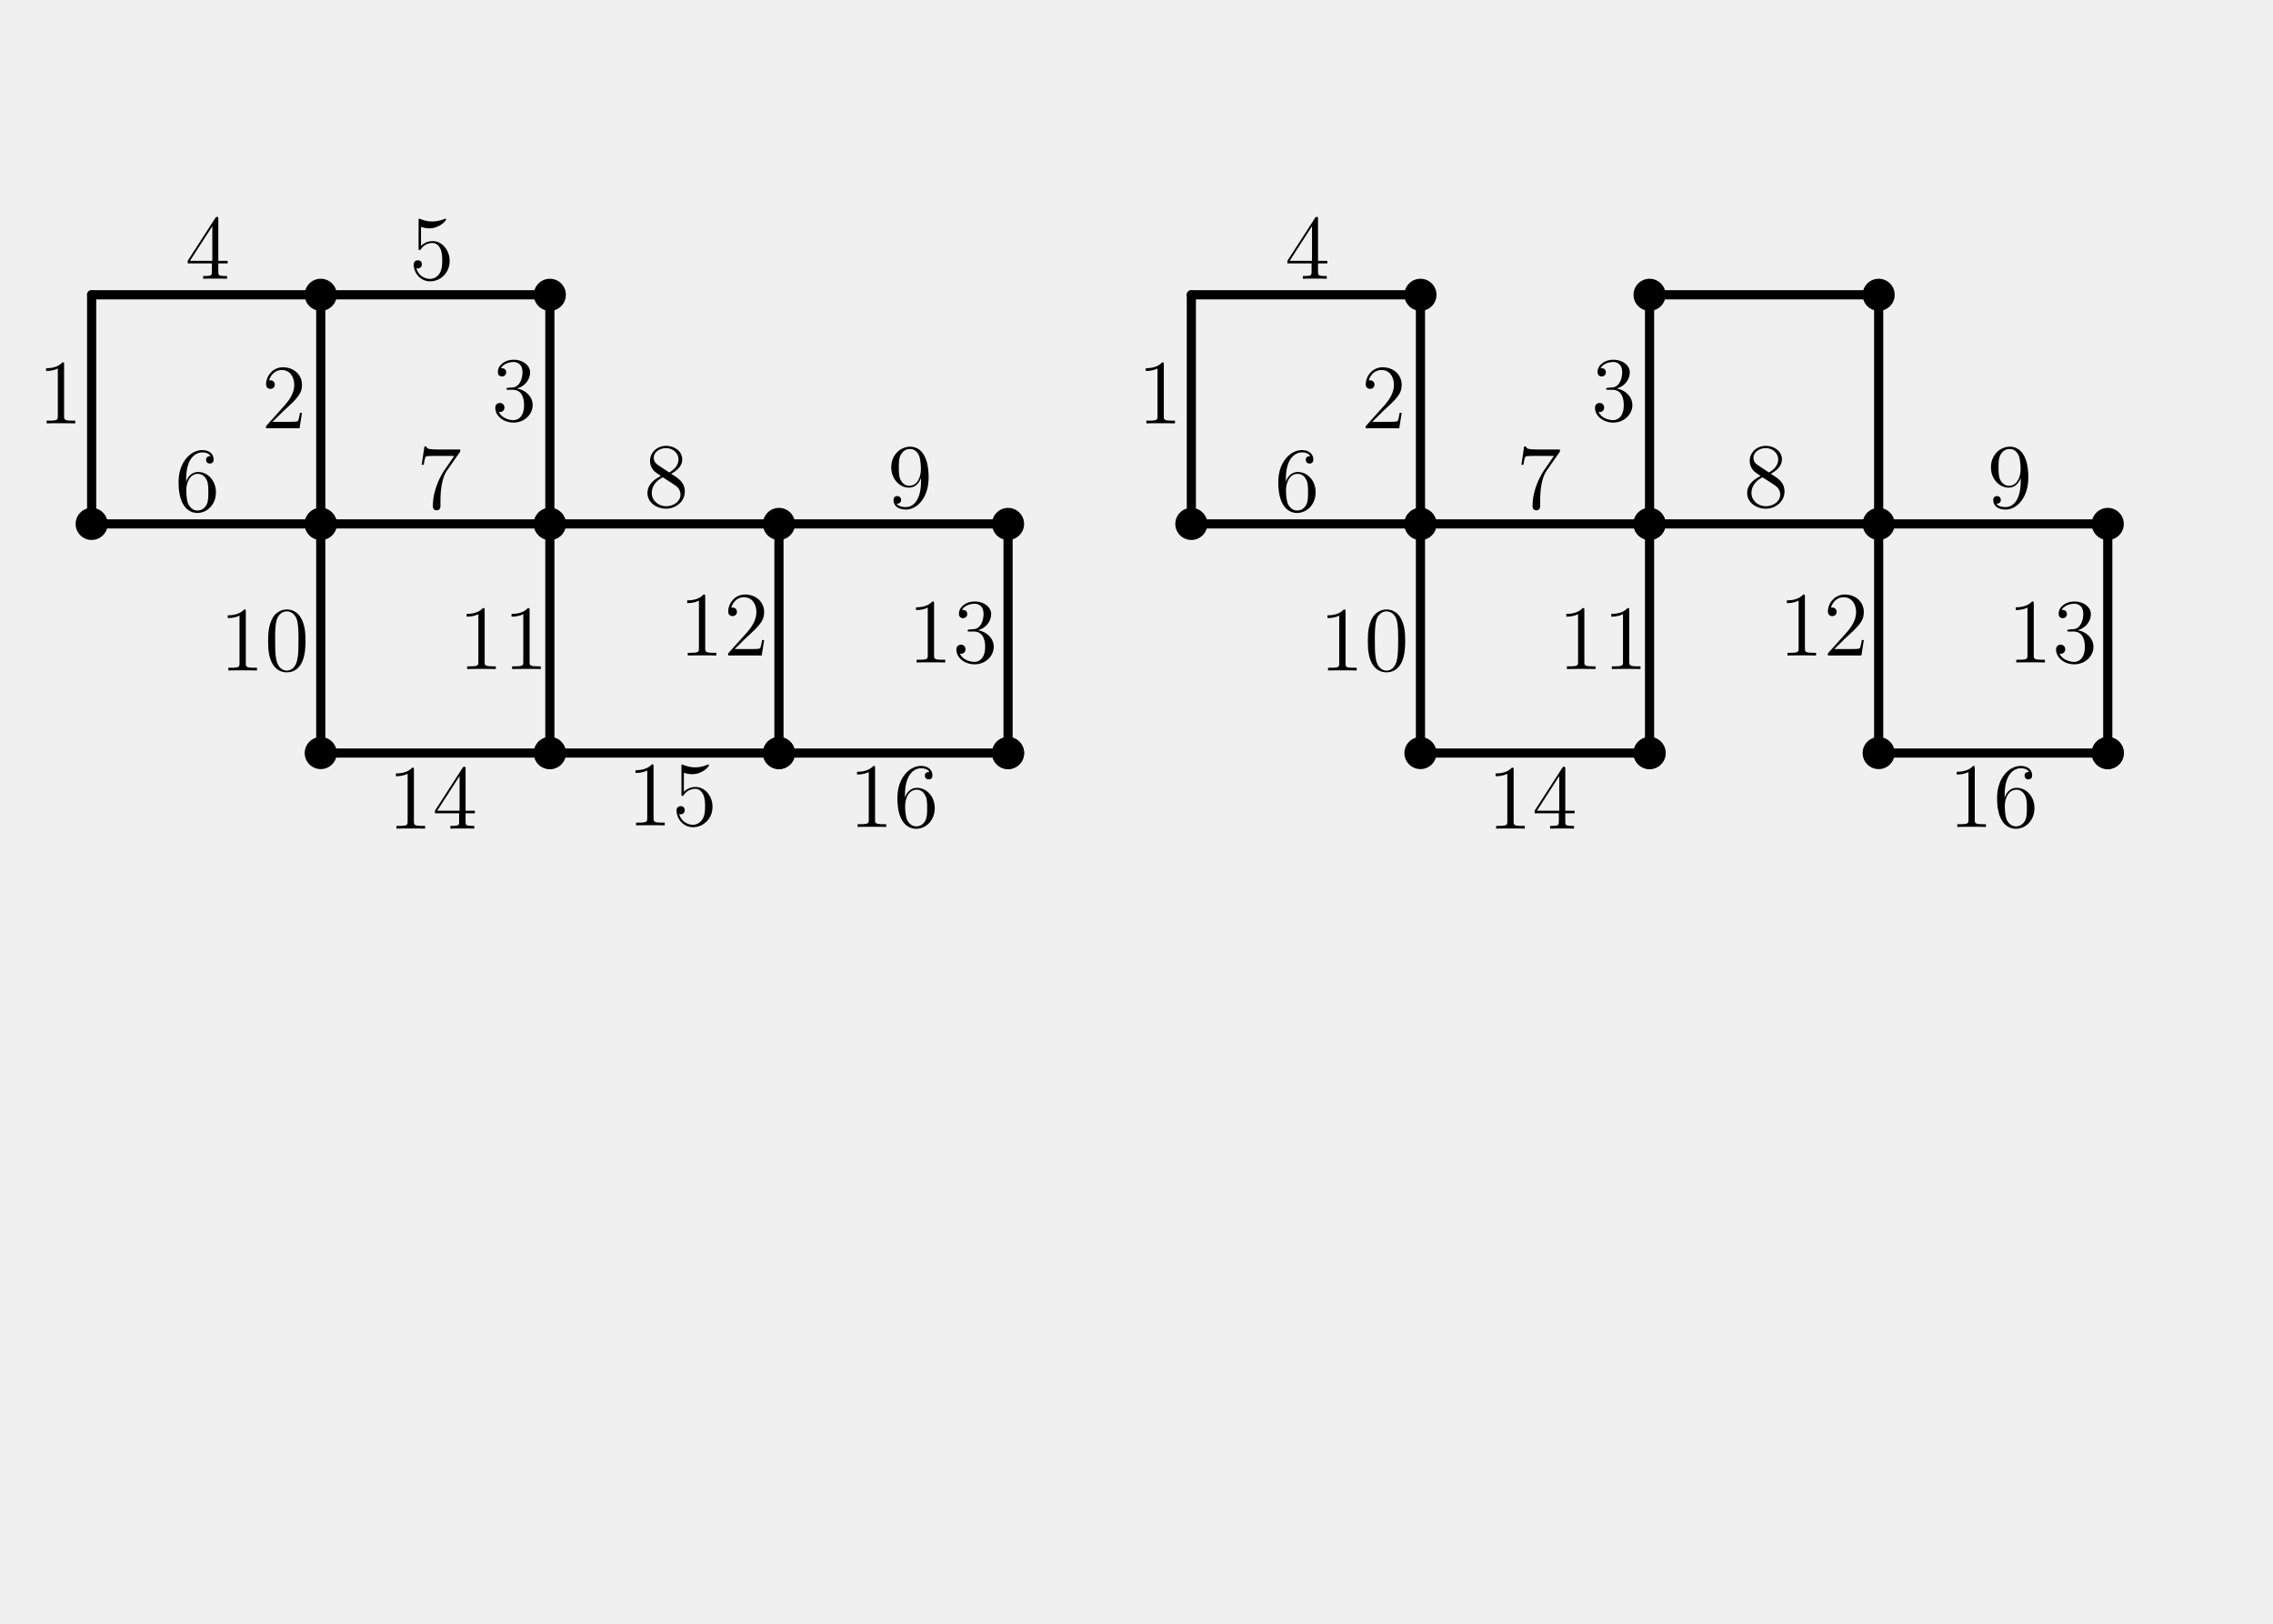
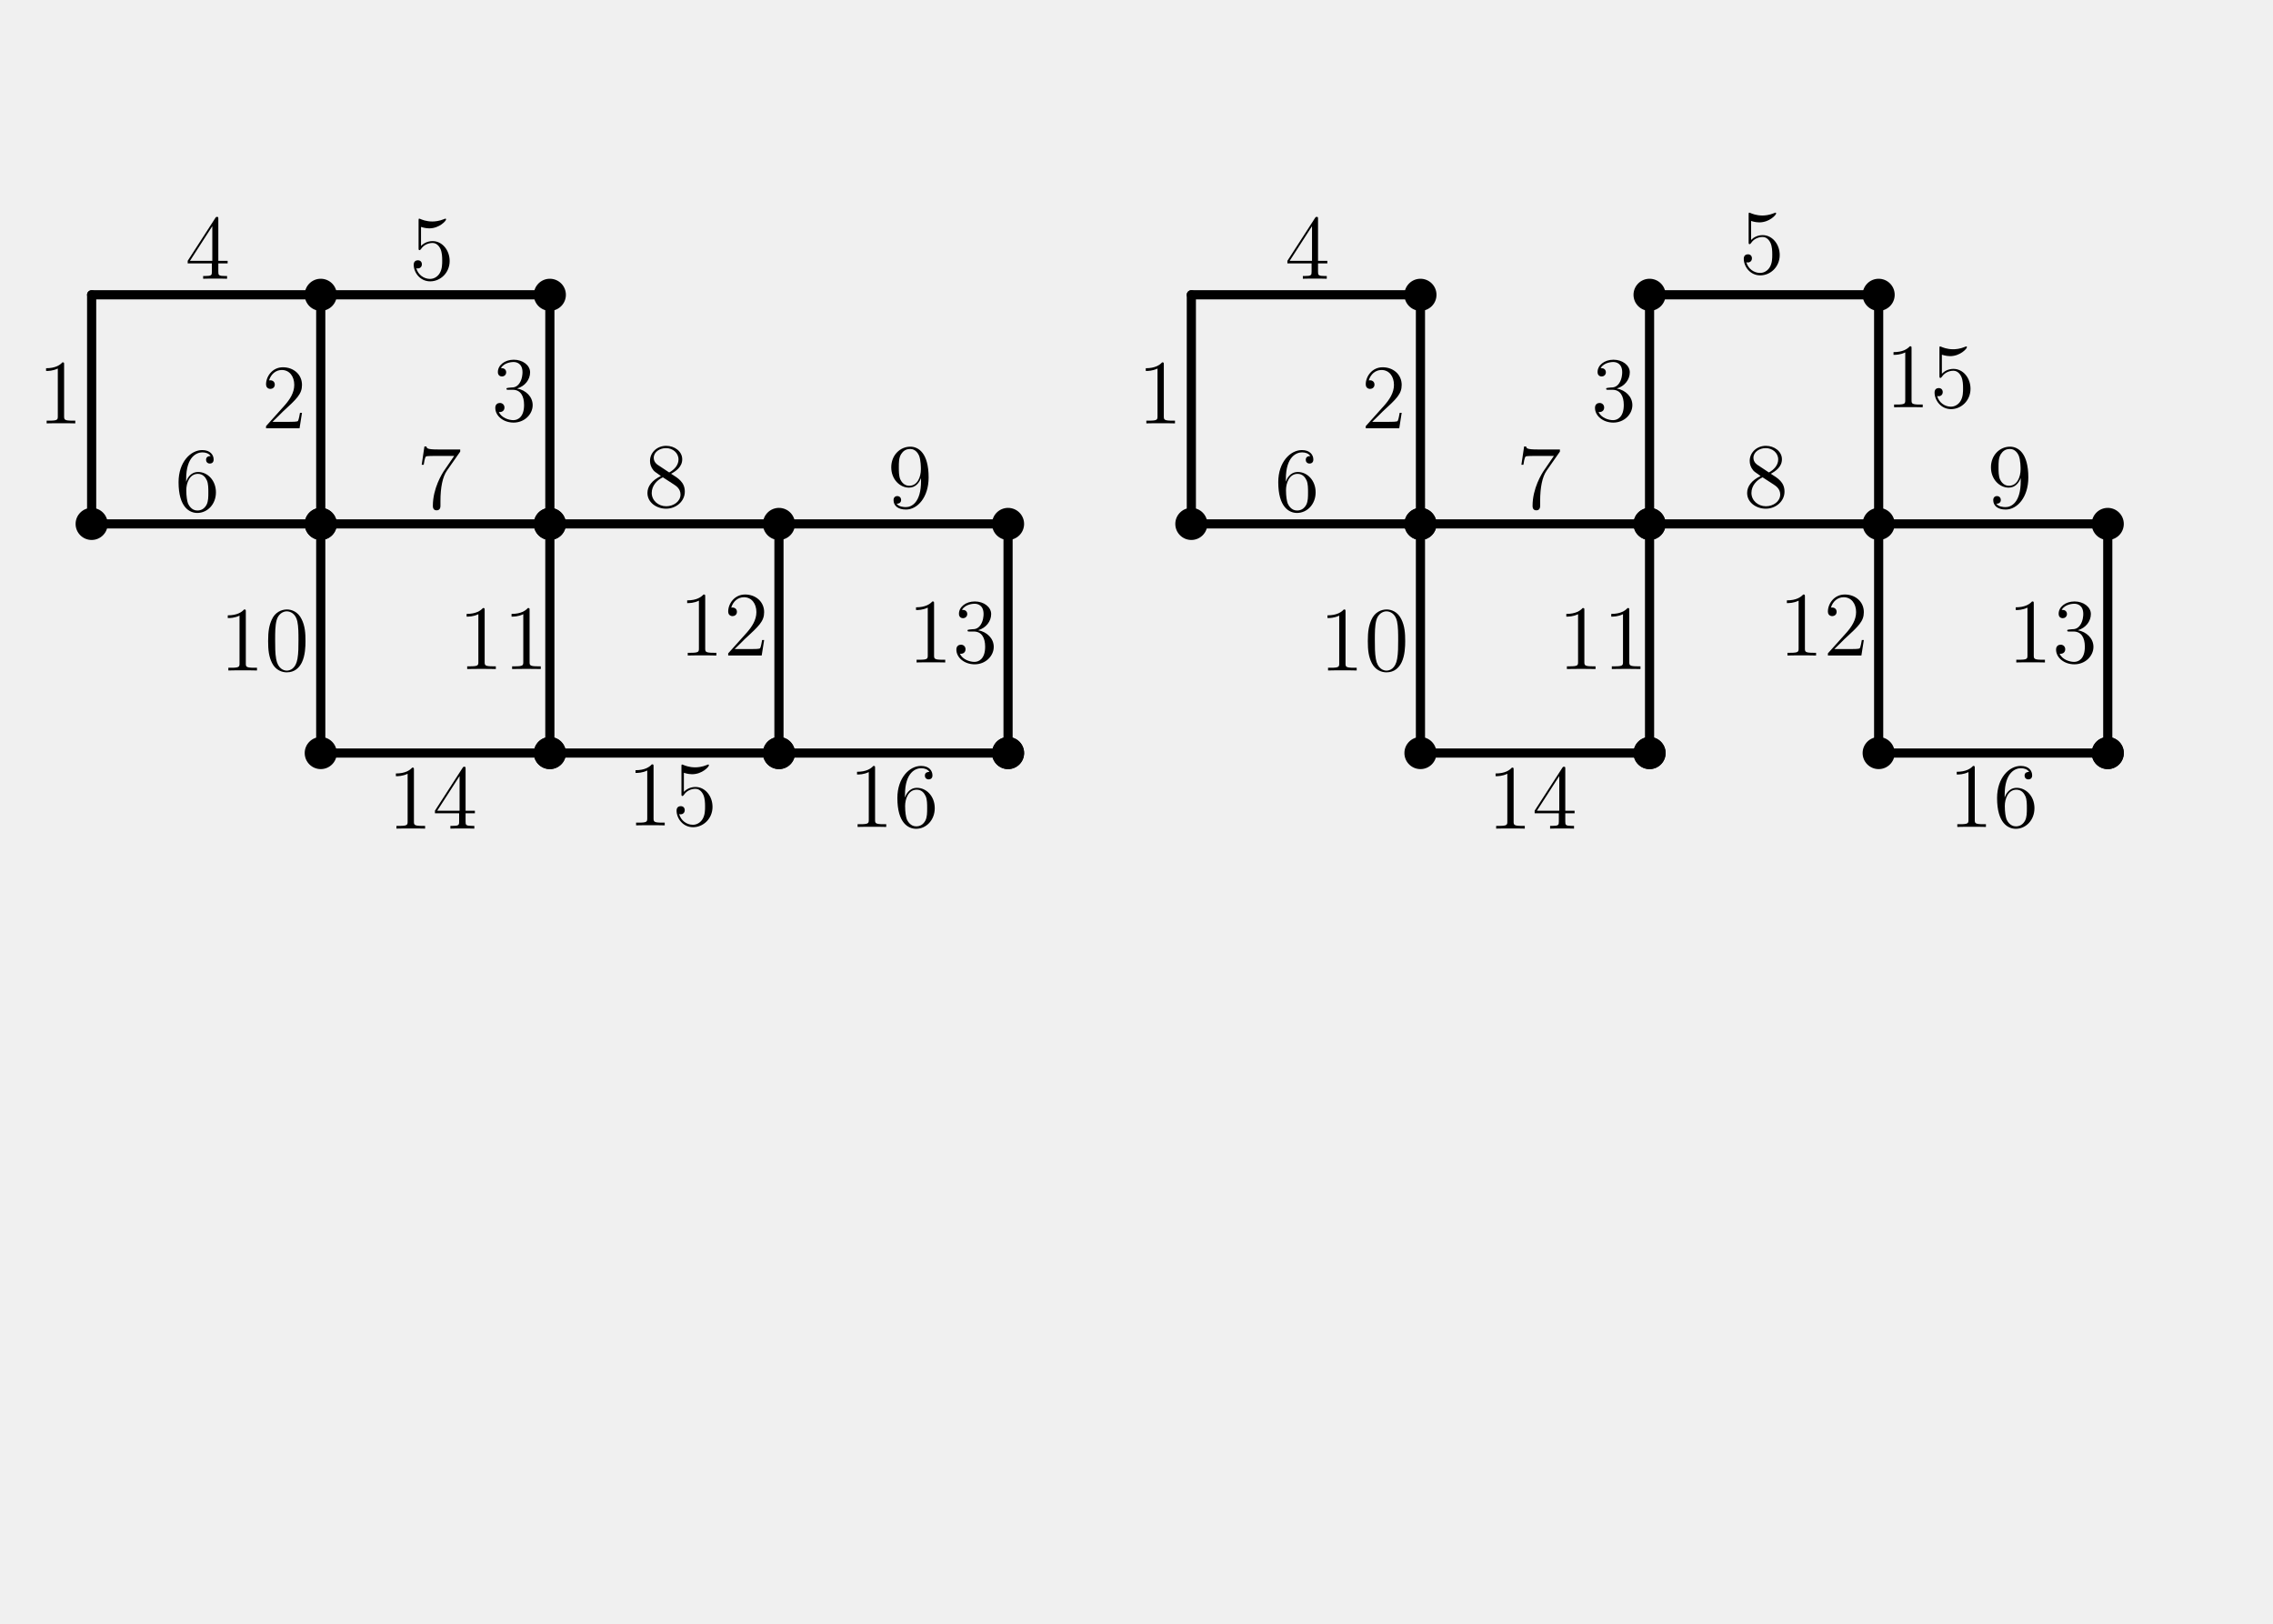
<svg xmlns="http://www.w3.org/2000/svg" width="7cm" height="5cm" viewBox="0 0 248.031 177.165" id="svg2" version="1.1">
  <defs id="defs4">
    <marker orient="auto" refY="0" refX="0" id="marker14040" style="overflow:visible">
      <path id="path14042" d="M 0,0 5,-5 -12.5,0 5,5 0,0 Z" style="fill:#000000;fill-opacity:1;fill-rule:evenodd;stroke:#000000;stroke-width:1pt;stroke-opacity:1" transform="matrix(-0.4,0,0,-0.4,-4,0)" />
    </marker>
    <marker orient="auto" refY="0" refX="0" id="marker10868" style="overflow:visible">
      <path id="path10870" d="M 0,0 5,-5 -12.5,0 5,5 0,0 Z" style="fill:#000000;fill-opacity:1;fill-rule:evenodd;stroke:#000000;stroke-width:1pt;stroke-opacity:1" transform="matrix(-0.4,0,0,-0.4,-4,0)" />
    </marker>
    <marker style="overflow:visible" id="marker10610" refX="0" refY="0" orient="auto">
      <path transform="matrix(-0.4,0,0,-0.4,-4,0)" style="fill:#000000;fill-opacity:1;fill-rule:evenodd;stroke:#000000;stroke-width:1pt;stroke-opacity:1" d="M 0,0 5,-5 -12.5,0 5,5 0,0 Z" id="path10612" />
    </marker>
    <marker style="overflow:visible" id="marker10376" refX="0" refY="0" orient="auto">
      <path transform="matrix(-0.4,0,0,-0.4,-4,0)" style="fill:#000000;fill-opacity:1;fill-rule:evenodd;stroke:#000000;stroke-width:1pt;stroke-opacity:1" d="M 0,0 5,-5 -12.5,0 5,5 0,0 Z" id="path10378" />
    </marker>
    <marker orient="auto" refY="0" refX="0" id="marker9716" style="overflow:visible">
      <path id="path9718" d="M 0,0 5,-5 -12.5,0 5,5 0,0 Z" style="fill:#000000;fill-opacity:1;fill-rule:evenodd;stroke:#000000;stroke-width:1pt;stroke-opacity:1" transform="matrix(-0.4,0,0,-0.4,-4,0)" />
    </marker>
    <marker style="overflow:visible" id="marker8441" refX="0" refY="0" orient="auto">
      <path transform="matrix(-0.4,0,0,-0.4,-4,0)" style="fill:#000000;fill-opacity:1;fill-rule:evenodd;stroke:#000000;stroke-width:1pt;stroke-opacity:1" d="M 0,0 5,-5 -12.5,0 5,5 0,0 Z" id="path8443" />
    </marker>
    <marker style="overflow:visible" id="marker6491" refX="0" refY="0" orient="auto">
      <path transform="matrix(-0.4,0,0,-0.4,-4,0)" style="fill:#000000;fill-opacity:1;fill-rule:evenodd;stroke:#000000;stroke-width:1pt;stroke-opacity:1" d="M 0,0 5,-5 -12.5,0 5,5 0,0 Z" id="path6493" />
    </marker>
    <marker orient="auto" refY="0" refX="0" id="marker4775" style="overflow:visible">
      <path id="path4777" d="M 0,0 5,-5 -12.5,0 5,5 0,0 Z" style="fill:#ffffff;fill-opacity:1;fill-rule:evenodd;stroke:#000000;stroke-width:1pt;stroke-opacity:1" transform="matrix(-0.4,0,0,-0.4,-4,0)" />
    </marker>
    <marker orient="auto" refY="0" refX="0" id="Arrow1Mend" style="overflow:visible">
      <path id="path4322" d="M 0,0 5,-5 -12.5,0 5,5 0,0 Z" style="fill:#ffffff;fill-opacity:1;fill-rule:evenodd;stroke:#000000;stroke-width:1pt;stroke-opacity:1" transform="matrix(-0.4,0,0,-0.4,-4,0)" />
    </marker>
  </defs>
  <g id="layer1" transform="translate(0,-875.1969)">
    <g id="g4375" transform="translate(-15,0)">
      <path id="path4371" d="m 25,907.362 25,0" style="color:#000000;clip-rule:nonzero;display:inline;overflow:visible;visibility:visible;opacity:1;isolation:auto;mix-blend-mode:normal;color-interpolation:sRGB;color-interpolation-filters:linearRGB;solid-color:#000000;solid-opacity:1;fill:#ffffff;fill-opacity:1;fill-rule:nonzero;stroke:#000000;stroke-width:1;stroke-linecap:round;stroke-linejoin:round;stroke-miterlimit:4;stroke-dasharray:none;stroke-dashoffset:0;stroke-opacity:1;color-rendering:auto;image-rendering:auto;shape-rendering:auto;text-rendering:auto;enable-background:accumulate" />
      <circle r="1.75" cy="907.362" cx="50" style="fill:#000000;stroke:none" id="path4373" />
    </g>
    <g id="g4379" transform="translate(10,0)">
      <path style="color:#000000;clip-rule:nonzero;display:inline;overflow:visible;visibility:visible;opacity:1;isolation:auto;mix-blend-mode:normal;color-interpolation:sRGB;color-interpolation-filters:linearRGB;solid-color:#000000;solid-opacity:1;fill:#ffffff;fill-opacity:1;fill-rule:nonzero;stroke:#000000;stroke-width:1;stroke-linecap:round;stroke-linejoin:round;stroke-miterlimit:4;stroke-dasharray:none;stroke-dashoffset:0;stroke-opacity:1;color-rendering:auto;image-rendering:auto;shape-rendering:auto;text-rendering:auto;enable-background:accumulate" d="m 25,907.362 25,0" id="path4381" />
      <circle id="circle4383" style="fill:#000000;stroke:none" cx="50" cy="907.362" r="1.75" />
    </g>
    <g id="g4385" transform="translate(-15,25.00001)">
      <path style="color:#000000;clip-rule:nonzero;display:inline;overflow:visible;visibility:visible;opacity:1;isolation:auto;mix-blend-mode:normal;color-interpolation:sRGB;color-interpolation-filters:linearRGB;solid-color:#000000;solid-opacity:1;fill:#ffffff;fill-opacity:1;fill-rule:nonzero;stroke:#000000;stroke-width:1;stroke-linecap:round;stroke-linejoin:round;stroke-miterlimit:4;stroke-dasharray:none;stroke-dashoffset:0;stroke-opacity:1;color-rendering:auto;image-rendering:auto;shape-rendering:auto;text-rendering:auto;enable-background:accumulate" d="m 25,907.362 25,0" id="path4387" />
      <circle id="circle4389" style="fill:#000000;stroke:none" cx="50" cy="907.362" r="1.75" />
    </g>
    <g transform="translate(10,25.00001)" id="g4391">
      <path id="path4393" d="m 25,907.362 25,0" style="color:#000000;clip-rule:nonzero;display:inline;overflow:visible;visibility:visible;opacity:1;isolation:auto;mix-blend-mode:normal;color-interpolation:sRGB;color-interpolation-filters:linearRGB;solid-color:#000000;solid-opacity:1;fill:#ffffff;fill-opacity:1;fill-rule:nonzero;stroke:#000000;stroke-width:1;stroke-linecap:round;stroke-linejoin:round;stroke-miterlimit:4;stroke-dasharray:none;stroke-dashoffset:0;stroke-opacity:1;color-rendering:auto;image-rendering:auto;shape-rendering:auto;text-rendering:auto;enable-background:accumulate" />
      <circle r="1.75" cy="907.362" cx="50" style="fill:#000000;stroke:none" id="circle4395" />
    </g>
    <g id="g4397" transform="matrix(0,1,-1,0,917.3622,882.3622)">
      <path style="color:#000000;clip-rule:nonzero;display:inline;overflow:visible;visibility:visible;opacity:1;isolation:auto;mix-blend-mode:normal;color-interpolation:sRGB;color-interpolation-filters:linearRGB;solid-color:#000000;solid-opacity:1;fill:#ffffff;fill-opacity:1;fill-rule:nonzero;stroke:#000000;stroke-width:1;stroke-linecap:round;stroke-linejoin:round;stroke-miterlimit:4;stroke-dasharray:none;stroke-dashoffset:0;stroke-opacity:1;color-rendering:auto;image-rendering:auto;shape-rendering:auto;text-rendering:auto;enable-background:accumulate" d="m 25,907.362 25,0" id="path4399" />
      <circle id="circle4401" style="fill:#000000;stroke:none" cx="50" cy="907.362" r="1.75" />
    </g>
    <g transform="matrix(0,1,-1,0,942.3622,882.3622)" id="g4403">
      <path id="path4405" d="m 25,907.362 25,0" style="color:#000000;clip-rule:nonzero;display:inline;overflow:visible;visibility:visible;opacity:1;isolation:auto;mix-blend-mode:normal;color-interpolation:sRGB;color-interpolation-filters:linearRGB;solid-color:#000000;solid-opacity:1;fill:#ffffff;fill-opacity:1;fill-rule:nonzero;stroke:#000000;stroke-width:1;stroke-linecap:round;stroke-linejoin:round;stroke-miterlimit:4;stroke-dasharray:none;stroke-dashoffset:0;stroke-opacity:1;color-rendering:auto;image-rendering:auto;shape-rendering:auto;text-rendering:auto;enable-background:accumulate" />
      <circle r="1.75" cy="907.362" cx="50" style="fill:#000000;stroke:none" id="circle4407" />
    </g>
    <g id="g4409" transform="matrix(0,1,-1,0,967.3622,882.3622)">
      <path style="color:#000000;clip-rule:nonzero;display:inline;overflow:visible;visibility:visible;opacity:1;isolation:auto;mix-blend-mode:normal;color-interpolation:sRGB;color-interpolation-filters:linearRGB;solid-color:#000000;solid-opacity:1;fill:#ffffff;fill-opacity:1;fill-rule:nonzero;stroke:#000000;stroke-width:1;stroke-linecap:round;stroke-linejoin:round;stroke-miterlimit:4;stroke-dasharray:none;stroke-dashoffset:0;stroke-opacity:1;color-rendering:auto;image-rendering:auto;shape-rendering:auto;text-rendering:auto;enable-background:accumulate" d="m 25,907.362 25,0" id="path4411" />
      <circle id="circle4413" style="fill:#000000;stroke:none" cx="50" cy="907.362" r="1.75" />
    </g>
    <g id="g4415" transform="translate(35,25)">
      <path style="color:#000000;clip-rule:nonzero;display:inline;overflow:visible;visibility:visible;opacity:1;isolation:auto;mix-blend-mode:normal;color-interpolation:sRGB;color-interpolation-filters:linearRGB;solid-color:#000000;solid-opacity:1;fill:#ffffff;fill-opacity:1;fill-rule:nonzero;stroke:#000000;stroke-width:1;stroke-linecap:round;stroke-linejoin:round;stroke-miterlimit:4;stroke-dasharray:none;stroke-dashoffset:0;stroke-opacity:1;color-rendering:auto;image-rendering:auto;shape-rendering:auto;text-rendering:auto;enable-background:accumulate" d="m 25,907.362 25,0" id="path4417" />
      <circle id="circle4419" style="fill:#000000;stroke:none" cx="50" cy="907.362" r="1.75" />
    </g>
    <g transform="translate(60,25)" id="g4421">
      <path id="path4423" d="m 25,907.362 25,0" style="color:#000000;clip-rule:nonzero;display:inline;overflow:visible;visibility:visible;opacity:1;isolation:auto;mix-blend-mode:normal;color-interpolation:sRGB;color-interpolation-filters:linearRGB;solid-color:#000000;solid-opacity:1;fill:#ffffff;fill-opacity:1;fill-rule:nonzero;stroke:#000000;stroke-width:1;stroke-linecap:round;stroke-linejoin:round;stroke-miterlimit:4;stroke-dasharray:none;stroke-dashoffset:0;stroke-opacity:1;color-rendering:auto;image-rendering:auto;shape-rendering:auto;text-rendering:auto;enable-background:accumulate" />
      <circle r="1.75" cy="907.362" cx="50" style="fill:#000000;stroke:none" id="circle4425" />
    </g>
    <g transform="translate(35,50)" id="g4427">
      <path id="path4429" d="m 25,907.362 25,0" style="color:#000000;clip-rule:nonzero;display:inline;overflow:visible;visibility:visible;opacity:1;isolation:auto;mix-blend-mode:normal;color-interpolation:sRGB;color-interpolation-filters:linearRGB;solid-color:#000000;solid-opacity:1;fill:#ffffff;fill-opacity:1;fill-rule:nonzero;stroke:#000000;stroke-width:1;stroke-linecap:round;stroke-linejoin:round;stroke-miterlimit:4;stroke-dasharray:none;stroke-dashoffset:0;stroke-opacity:1;color-rendering:auto;image-rendering:auto;shape-rendering:auto;text-rendering:auto;enable-background:accumulate" />
      <circle r="1.75" cy="907.362" cx="50" style="fill:#000000;stroke:none" id="circle4431" />
    </g>
    <g id="g4433" transform="translate(60,50)">
      <path style="color:#000000;clip-rule:nonzero;display:inline;overflow:visible;visibility:visible;opacity:1;isolation:auto;mix-blend-mode:normal;color-interpolation:sRGB;color-interpolation-filters:linearRGB;solid-color:#000000;solid-opacity:1;fill:#ffffff;fill-opacity:1;fill-rule:nonzero;stroke:#000000;stroke-width:1;stroke-linecap:round;stroke-linejoin:round;stroke-miterlimit:4;stroke-dasharray:none;stroke-dashoffset:0;stroke-opacity:1;color-rendering:auto;image-rendering:auto;shape-rendering:auto;text-rendering:auto;enable-background:accumulate" d="m 25,907.362 25,0" id="path4435" />
      <circle id="circle4437" style="fill:#000000;stroke:none" cx="50" cy="907.362" r="1.75" />
    </g>
    <g transform="matrix(0,1,-1,0,967.3622,907.3622)" id="g4439">
      <path id="path4441" d="m 25,907.362 25,0" style="color:#000000;clip-rule:nonzero;display:inline;overflow:visible;visibility:visible;opacity:1;isolation:auto;mix-blend-mode:normal;color-interpolation:sRGB;color-interpolation-filters:linearRGB;solid-color:#000000;solid-opacity:1;fill:#ffffff;fill-opacity:1;fill-rule:nonzero;stroke:#000000;stroke-width:1;stroke-linecap:round;stroke-linejoin:round;stroke-miterlimit:4;stroke-dasharray:none;stroke-dashoffset:0;stroke-opacity:1;color-rendering:auto;image-rendering:auto;shape-rendering:auto;text-rendering:auto;enable-background:accumulate" />
      <circle r="1.75" cy="907.362" cx="50" style="fill:#000000;stroke:none" id="circle4443" />
    </g>
    <g id="g4445" transform="matrix(0,1,-1,0,992.3622,907.3622)">
      <path style="color:#000000;clip-rule:nonzero;display:inline;overflow:visible;visibility:visible;opacity:1;isolation:auto;mix-blend-mode:normal;color-interpolation:sRGB;color-interpolation-filters:linearRGB;solid-color:#000000;solid-opacity:1;fill:#ffffff;fill-opacity:1;fill-rule:nonzero;stroke:#000000;stroke-width:1;stroke-linecap:round;stroke-linejoin:round;stroke-miterlimit:4;stroke-dasharray:none;stroke-dashoffset:0;stroke-opacity:1;color-rendering:auto;image-rendering:auto;shape-rendering:auto;text-rendering:auto;enable-background:accumulate" d="m 25,907.362 25,0" id="path4447" />
      <circle id="circle4449" style="fill:#000000;stroke:none" cx="50" cy="907.362" r="1.75" />
    </g>
    <g transform="matrix(0,1,-1,0,1017.362,907.3622)" id="g4451">
      <path id="path4453" d="m 25,907.362 25,0" style="color:#000000;clip-rule:nonzero;display:inline;overflow:visible;visibility:visible;opacity:1;isolation:auto;mix-blend-mode:normal;color-interpolation:sRGB;color-interpolation-filters:linearRGB;solid-color:#000000;solid-opacity:1;fill:#ffffff;fill-opacity:1;fill-rule:nonzero;stroke:#000000;stroke-width:1;stroke-linecap:round;stroke-linejoin:round;stroke-miterlimit:4;stroke-dasharray:none;stroke-dashoffset:0;stroke-opacity:1;color-rendering:auto;image-rendering:auto;shape-rendering:auto;text-rendering:auto;enable-background:accumulate" />
      <circle r="1.75" cy="907.362" cx="50" style="fill:#000000;stroke:none" id="circle4455" />
    </g>
    <g id="g4457" transform="translate(10,50.00001)">
      <path style="color:#000000;clip-rule:nonzero;display:inline;overflow:visible;visibility:visible;opacity:1;isolation:auto;mix-blend-mode:normal;color-interpolation:sRGB;color-interpolation-filters:linearRGB;solid-color:#000000;solid-opacity:1;fill:#ffffff;fill-opacity:1;fill-rule:nonzero;stroke:#000000;stroke-width:1;stroke-linecap:round;stroke-linejoin:round;stroke-miterlimit:4;stroke-dasharray:none;stroke-dashoffset:0;stroke-opacity:1;color-rendering:auto;image-rendering:auto;shape-rendering:auto;text-rendering:auto;enable-background:accumulate" d="m 25,907.362 25,0" id="path4459" />
      <circle id="circle4461" style="fill:#000000;stroke:none" cx="50" cy="907.362" r="1.75" />
    </g>
    <g id="g4463" transform="matrix(0,1,-1,0,942.3622,907.3622)">
      <path style="color:#000000;clip-rule:nonzero;display:inline;overflow:visible;visibility:visible;opacity:1;isolation:auto;mix-blend-mode:normal;color-interpolation:sRGB;color-interpolation-filters:linearRGB;solid-color:#000000;solid-opacity:1;fill:#ffffff;fill-opacity:1;fill-rule:nonzero;stroke:#000000;stroke-width:1;stroke-linecap:round;stroke-linejoin:round;stroke-miterlimit:4;stroke-dasharray:none;stroke-dashoffset:0;stroke-opacity:1;color-rendering:auto;image-rendering:auto;shape-rendering:auto;text-rendering:auto;enable-background:accumulate" d="m 25,907.362 25,0" id="path4465" />
      <circle id="circle4467" style="fill:#000000;stroke:none" cx="50" cy="907.362" r="1.75" />
    </g>
    <text xml:space="preserve" style="font-style:normal;font-variant:normal;font-weight:normal;font-stretch:normal;font-size:10px;line-height:125%;font-family:LMRoman12;-inkscape-font-specification:'LMRoman12, Normal';text-align:start;letter-spacing:0px;word-spacing:0px;writing-mode:lr-tb;text-anchor:start;fill:#000000;fill-opacity:1;stroke:none;stroke-width:1px;stroke-linecap:butt;stroke-linejoin:miter;stroke-opacity:1" x="4.122" y="921.392" id="text4416">
      <tspan id="tspan4418" x="4.122" y="921.392">1</tspan>
    </text>
    <text xml:space="preserve" style="font-style:normal;font-variant:normal;font-weight:normal;font-stretch:normal;font-size:10px;line-height:125%;font-family:LMRoman12;-inkscape-font-specification:'LMRoman12, Normal';text-align:start;letter-spacing:0px;word-spacing:0px;writing-mode:lr-tb;text-anchor:start;fill:#000000;fill-opacity:1;stroke:none;stroke-width:1px;stroke-linecap:butt;stroke-linejoin:miter;stroke-opacity:1" x="28.545" y="921.925" id="text4420">
      <tspan id="tspan4422" x="28.545" y="921.925">2</tspan>
    </text>
    <text xml:space="preserve" style="font-style:normal;font-variant:normal;font-weight:normal;font-stretch:normal;font-size:10px;line-height:125%;font-family:LMRoman12;-inkscape-font-specification:'LMRoman12, Normal';text-align:start;letter-spacing:0px;word-spacing:0px;writing-mode:lr-tb;text-anchor:start;fill:#000000;fill-opacity:1;stroke:none;stroke-width:1px;stroke-linecap:butt;stroke-linejoin:miter;stroke-opacity:1" x="53.64" y="921.1" id="text4424">
      <tspan id="tspan4426" x="53.64" y="921.1">3</tspan>
    </text>
    <text xml:space="preserve" style="font-style:normal;font-variant:normal;font-weight:normal;font-stretch:normal;font-size:10px;line-height:125%;font-family:LMRoman12;-inkscape-font-specification:'LMRoman12, Normal';text-align:start;letter-spacing:0px;word-spacing:0px;writing-mode:lr-tb;text-anchor:start;fill:#000000;fill-opacity:1;stroke:none;stroke-width:1px;stroke-linecap:butt;stroke-linejoin:miter;stroke-opacity:1" x="20.216" y="905.608" id="text4428">
      <tspan id="tspan4430" x="20.216" y="905.608">4</tspan>
    </text>
    <text xml:space="preserve" style="font-style:normal;font-variant:normal;font-weight:normal;font-stretch:normal;font-size:10px;line-height:125%;font-family:LMRoman12;-inkscape-font-specification:'LMRoman12, Normal';text-align:start;letter-spacing:0px;word-spacing:0px;writing-mode:lr-tb;text-anchor:start;fill:#000000;fill-opacity:1;stroke:none;stroke-width:1px;stroke-linecap:butt;stroke-linejoin:miter;stroke-opacity:1" x="44.662" y="905.693" id="text4432">
      <tspan id="tspan4434" x="44.662" y="905.693">5</tspan>
    </text>
    <text xml:space="preserve" style="font-style:normal;font-variant:normal;font-weight:normal;font-stretch:normal;font-size:10px;line-height:125%;font-family:LMRoman12;-inkscape-font-specification:'LMRoman12, Normal';text-align:start;letter-spacing:0px;word-spacing:0px;writing-mode:lr-tb;text-anchor:start;fill:#000000;fill-opacity:1;stroke:none;stroke-width:1px;stroke-linecap:butt;stroke-linejoin:miter;stroke-opacity:1" x="19.078" y="930.961" id="text4436">
      <tspan id="tspan4438" x="19.078" y="930.961">6</tspan>
    </text>
    <text xml:space="preserve" style="font-style:normal;font-variant:normal;font-weight:normal;font-stretch:normal;font-size:10px;line-height:125%;font-family:LMRoman12;-inkscape-font-specification:'LMRoman12, Normal';text-align:start;letter-spacing:0px;word-spacing:0px;writing-mode:lr-tb;text-anchor:start;fill:#000000;fill-opacity:1;stroke:none;stroke-width:1px;stroke-linecap:butt;stroke-linejoin:miter;stroke-opacity:1" x="45.467" y="930.676" id="text4440">
      <tspan id="tspan4442" x="45.467" y="930.676">7</tspan>
    </text>
    <text xml:space="preserve" style="font-style:normal;font-variant:normal;font-weight:normal;font-stretch:normal;font-size:10px;line-height:125%;font-family:LMRoman12;-inkscape-font-specification:'LMRoman12, Normal';text-align:start;letter-spacing:0px;word-spacing:0px;writing-mode:lr-tb;text-anchor:start;fill:#000000;fill-opacity:1;stroke:none;stroke-width:1px;stroke-linecap:butt;stroke-linejoin:miter;stroke-opacity:1" x="70.241" y="930.498" id="text4444">
      <tspan id="tspan4446" x="70.241" y="930.498">8</tspan>
    </text>
    <text xml:space="preserve" style="font-style:normal;font-variant:normal;font-weight:normal;font-stretch:normal;font-size:10px;line-height:125%;font-family:LMRoman12;-inkscape-font-specification:'LMRoman12, Normal';text-align:start;letter-spacing:0px;word-spacing:0px;writing-mode:lr-tb;text-anchor:start;fill:#000000;fill-opacity:1;stroke:none;stroke-width:1px;stroke-linecap:butt;stroke-linejoin:miter;stroke-opacity:1" x="96.847" y="930.59" id="text4448">
      <tspan id="tspan4450" x="96.847" y="930.59">9</tspan>
    </text>
    <text xml:space="preserve" style="font-style:normal;font-variant:normal;font-weight:normal;font-stretch:normal;font-size:10px;line-height:125%;font-family:LMRoman12;-inkscape-font-specification:'LMRoman12, Normal';text-align:start;letter-spacing:0px;word-spacing:0px;writing-mode:lr-tb;text-anchor:start;fill:#000000;fill-opacity:1;stroke:none;stroke-width:1px;stroke-linecap:butt;stroke-linejoin:miter;stroke-opacity:1" x="23.948" y="948.35" id="text4452">
      <tspan id="tspan4454" x="23.948" y="948.35">10</tspan>
    </text>
    <text xml:space="preserve" style="font-style:normal;font-variant:normal;font-weight:normal;font-stretch:normal;font-size:10px;line-height:125%;font-family:LMRoman12;-inkscape-font-specification:'LMRoman12, Normal';text-align:start;letter-spacing:0px;word-spacing:0px;writing-mode:lr-tb;text-anchor:start;fill:#000000;fill-opacity:1;stroke:none;stroke-width:1px;stroke-linecap:butt;stroke-linejoin:miter;stroke-opacity:1" x="50.01" y="948.194" id="text4456">
      <tspan id="tspan4458" x="50.01" y="948.194">11</tspan>
    </text>
    <text xml:space="preserve" style="font-style:normal;font-variant:normal;font-weight:normal;font-stretch:normal;font-size:10px;line-height:125%;font-family:LMRoman12;-inkscape-font-specification:'LMRoman12, Normal';text-align:start;letter-spacing:0px;word-spacing:0px;writing-mode:lr-tb;text-anchor:start;fill:#000000;fill-opacity:1;stroke:none;stroke-width:1px;stroke-linecap:butt;stroke-linejoin:miter;stroke-opacity:1" x="74.079" y="946.72" id="text4460">
      <tspan id="tspan4462" x="74.079" y="946.72">12</tspan>
    </text>
    <text xml:space="preserve" style="font-style:normal;font-variant:normal;font-weight:normal;font-stretch:normal;font-size:10px;line-height:125%;font-family:LMRoman12;-inkscape-font-specification:'LMRoman12, Normal';text-align:start;letter-spacing:0px;word-spacing:0px;writing-mode:lr-tb;text-anchor:start;fill:#000000;fill-opacity:1;stroke:none;stroke-width:1px;stroke-linecap:butt;stroke-linejoin:miter;stroke-opacity:1" x="99.051" y="947.475" id="text4464">
      <tspan id="tspan4466" x="99.051" y="947.475">13</tspan>
    </text>
    <text xml:space="preserve" style="font-style:normal;font-variant:normal;font-weight:normal;font-stretch:normal;font-size:10px;line-height:125%;font-family:LMRoman12;-inkscape-font-specification:'LMRoman12, Normal';text-align:start;letter-spacing:0px;word-spacing:0px;writing-mode:lr-tb;text-anchor:start;fill:#000000;fill-opacity:1;stroke:none;stroke-width:1px;stroke-linecap:butt;stroke-linejoin:miter;stroke-opacity:1" x="42.292" y="965.606" id="text4468">
      <tspan id="tspan4470" x="42.292" y="965.606">14</tspan>
    </text>
    <text xml:space="preserve" style="font-style:normal;font-variant:normal;font-weight:normal;font-stretch:normal;font-size:10px;line-height:125%;font-family:LMRoman12;-inkscape-font-specification:'LMRoman12, Normal';text-align:start;letter-spacing:0px;word-spacing:0px;writing-mode:lr-tb;text-anchor:start;fill:#000000;fill-opacity:1;stroke:none;stroke-width:1px;stroke-linecap:butt;stroke-linejoin:miter;stroke-opacity:1" x="68.44" y="965.249" id="text4472">
      <tspan id="tspan4474" x="68.44" y="965.249">15</tspan>
    </text>
    <text xml:space="preserve" style="font-style:normal;font-variant:normal;font-weight:normal;font-stretch:normal;font-size:10px;line-height:125%;font-family:LMRoman12;-inkscape-font-specification:'LMRoman12, Normal';text-align:start;letter-spacing:0px;word-spacing:0px;writing-mode:lr-tb;text-anchor:start;fill:#000000;fill-opacity:1;stroke:none;stroke-width:1px;stroke-linecap:butt;stroke-linejoin:miter;stroke-opacity:1" x="92.615" y="965.42" id="text4476">
      <tspan id="tspan4478" x="92.615" y="965.42">16</tspan>
    </text>
    <g transform="translate(105,0)" id="g4448">
      <path style="color:#000000;clip-rule:nonzero;display:inline;overflow:visible;visibility:visible;opacity:1;isolation:auto;mix-blend-mode:normal;color-interpolation:sRGB;color-interpolation-filters:linearRGB;solid-color:#000000;solid-opacity:1;fill:#ffffff;fill-opacity:1;fill-rule:nonzero;stroke:#000000;stroke-width:1;stroke-linecap:round;stroke-linejoin:round;stroke-miterlimit:4;stroke-dasharray:none;stroke-dashoffset:0;stroke-opacity:1;color-rendering:auto;image-rendering:auto;shape-rendering:auto;text-rendering:auto;enable-background:accumulate" d="m 25,907.362 25,0" id="path4450" />
      <circle id="circle4452" style="fill:#000000;stroke:none" cx="50" cy="907.362" r="1.75" />
    </g>
    <g transform="matrix(-1,0,0,1,230,6.7013141e-6)" id="g4454">
      <path id="path4456" d="m 25,907.362 25,0" style="color:#000000;clip-rule:nonzero;display:inline;overflow:visible;visibility:visible;opacity:1;isolation:auto;mix-blend-mode:normal;color-interpolation:sRGB;color-interpolation-filters:linearRGB;solid-color:#000000;solid-opacity:1;fill:#ffffff;fill-opacity:1;fill-rule:nonzero;stroke:#000000;stroke-width:1;stroke-linecap:round;stroke-linejoin:round;stroke-miterlimit:4;stroke-dasharray:none;stroke-dashoffset:0;stroke-opacity:1;color-rendering:auto;image-rendering:auto;shape-rendering:auto;text-rendering:auto;enable-background:accumulate" />
      <circle r="1.75" cy="907.362" cx="50" style="fill:#000000;stroke:none" id="circle4458" />
    </g>
    <g transform="translate(105,25.00001)" id="g4460">
      <path id="path4462" d="m 25,907.362 25,0" style="color:#000000;clip-rule:nonzero;display:inline;overflow:visible;visibility:visible;opacity:1;isolation:auto;mix-blend-mode:normal;color-interpolation:sRGB;color-interpolation-filters:linearRGB;solid-color:#000000;solid-opacity:1;fill:#ffffff;fill-opacity:1;fill-rule:nonzero;stroke:#000000;stroke-width:1;stroke-linecap:round;stroke-linejoin:round;stroke-miterlimit:4;stroke-dasharray:none;stroke-dashoffset:0;stroke-opacity:1;color-rendering:auto;image-rendering:auto;shape-rendering:auto;text-rendering:auto;enable-background:accumulate" />
      <circle r="1.75" cy="907.362" cx="50" style="fill:#000000;stroke:none" id="circle4464" />
    </g>
    <g id="g4466" transform="translate(130,25.00001)">
      <path style="color:#000000;clip-rule:nonzero;display:inline;overflow:visible;visibility:visible;opacity:1;isolation:auto;mix-blend-mode:normal;color-interpolation:sRGB;color-interpolation-filters:linearRGB;solid-color:#000000;solid-opacity:1;fill:#ffffff;fill-opacity:1;fill-rule:nonzero;stroke:#000000;stroke-width:1;stroke-linecap:round;stroke-linejoin:round;stroke-miterlimit:4;stroke-dasharray:none;stroke-dashoffset:0;stroke-opacity:1;color-rendering:auto;image-rendering:auto;shape-rendering:auto;text-rendering:auto;enable-background:accumulate" d="m 25,907.362 25,0" id="path4468" />
      <circle id="circle4470" style="fill:#000000;stroke:none" cx="50" cy="907.362" r="1.75" />
    </g>
    <g transform="matrix(0,1,-1,0,1037.362,882.3622)" id="g4472">
      <path id="path4474" d="m 25,907.362 25,0" style="color:#000000;clip-rule:nonzero;display:inline;overflow:visible;visibility:visible;opacity:1;isolation:auto;mix-blend-mode:normal;color-interpolation:sRGB;color-interpolation-filters:linearRGB;solid-color:#000000;solid-opacity:1;fill:#ffffff;fill-opacity:1;fill-rule:nonzero;stroke:#000000;stroke-width:1;stroke-linecap:round;stroke-linejoin:round;stroke-miterlimit:4;stroke-dasharray:none;stroke-dashoffset:0;stroke-opacity:1;color-rendering:auto;image-rendering:auto;shape-rendering:auto;text-rendering:auto;enable-background:accumulate" />
      <circle r="1.75" cy="907.362" cx="50" style="fill:#000000;stroke:none" id="circle4476" />
    </g>
    <g id="g4478" transform="matrix(0,1,-1,0,1062.362,882.3622)">
      <path style="color:#000000;clip-rule:nonzero;display:inline;overflow:visible;visibility:visible;opacity:1;isolation:auto;mix-blend-mode:normal;color-interpolation:sRGB;color-interpolation-filters:linearRGB;solid-color:#000000;solid-opacity:1;fill:#ffffff;fill-opacity:1;fill-rule:nonzero;stroke:#000000;stroke-width:1;stroke-linecap:round;stroke-linejoin:round;stroke-miterlimit:4;stroke-dasharray:none;stroke-dashoffset:0;stroke-opacity:1;color-rendering:auto;image-rendering:auto;shape-rendering:auto;text-rendering:auto;enable-background:accumulate" d="m 25,907.362 25,0" id="path4480" />
      <circle id="circle4482" style="fill:#000000;stroke:none" cx="50" cy="907.362" r="1.75" />
    </g>
    <g transform="matrix(0,1,-1,0,1087.362,882.3622)" id="g4484">
      <path id="path4486" d="m 25,907.362 25,0" style="color:#000000;clip-rule:nonzero;display:inline;overflow:visible;visibility:visible;opacity:1;isolation:auto;mix-blend-mode:normal;color-interpolation:sRGB;color-interpolation-filters:linearRGB;solid-color:#000000;solid-opacity:1;fill:#ffffff;fill-opacity:1;fill-rule:nonzero;stroke:#000000;stroke-width:1;stroke-linecap:round;stroke-linejoin:round;stroke-miterlimit:4;stroke-dasharray:none;stroke-dashoffset:0;stroke-opacity:1;color-rendering:auto;image-rendering:auto;shape-rendering:auto;text-rendering:auto;enable-background:accumulate" />
      <circle r="1.75" cy="907.362" cx="50" style="fill:#000000;stroke:none" id="circle4488" />
    </g>
    <g transform="translate(155,25)" id="g4490">
      <path id="path4492" d="m 25,907.362 25,0" style="color:#000000;clip-rule:nonzero;display:inline;overflow:visible;visibility:visible;opacity:1;isolation:auto;mix-blend-mode:normal;color-interpolation:sRGB;color-interpolation-filters:linearRGB;solid-color:#000000;solid-opacity:1;fill:#ffffff;fill-opacity:1;fill-rule:nonzero;stroke:#000000;stroke-width:1;stroke-linecap:round;stroke-linejoin:round;stroke-miterlimit:4;stroke-dasharray:none;stroke-dashoffset:0;stroke-opacity:1;color-rendering:auto;image-rendering:auto;shape-rendering:auto;text-rendering:auto;enable-background:accumulate" />
      <circle r="1.75" cy="907.362" cx="50" style="fill:#000000;stroke:none" id="circle4494" />
    </g>
    <g id="g4496" transform="translate(180,25)">
      <path style="color:#000000;clip-rule:nonzero;display:inline;overflow:visible;visibility:visible;opacity:1;isolation:auto;mix-blend-mode:normal;color-interpolation:sRGB;color-interpolation-filters:linearRGB;solid-color:#000000;solid-opacity:1;fill:#ffffff;fill-opacity:1;fill-rule:nonzero;stroke:#000000;stroke-width:1;stroke-linecap:round;stroke-linejoin:round;stroke-miterlimit:4;stroke-dasharray:none;stroke-dashoffset:0;stroke-opacity:1;color-rendering:auto;image-rendering:auto;shape-rendering:auto;text-rendering:auto;enable-background:accumulate" d="m 25,907.362 25,0" id="path4498" />
      <circle id="circle4500" style="fill:#000000;stroke:none" cx="50" cy="907.362" r="1.75" />
    </g>
    <g transform="translate(180,50)" id="g4508">
      <path id="path4510" d="m 25,907.362 25,0" style="color:#000000;clip-rule:nonzero;display:inline;overflow:visible;visibility:visible;opacity:1;isolation:auto;mix-blend-mode:normal;color-interpolation:sRGB;color-interpolation-filters:linearRGB;solid-color:#000000;solid-opacity:1;fill:#ffffff;fill-opacity:1;fill-rule:nonzero;stroke:#000000;stroke-width:1;stroke-linecap:round;stroke-linejoin:round;stroke-miterlimit:4;stroke-dasharray:none;stroke-dashoffset:0;stroke-opacity:1;color-rendering:auto;image-rendering:auto;shape-rendering:auto;text-rendering:auto;enable-background:accumulate" />
      <circle r="1.75" cy="907.362" cx="50" style="fill:#000000;stroke:none" id="circle4512" />
    </g>
    <g id="g4514" transform="matrix(0,1,-1,0,1087.362,907.3622)">
      <path style="color:#000000;clip-rule:nonzero;display:inline;overflow:visible;visibility:visible;opacity:1;isolation:auto;mix-blend-mode:normal;color-interpolation:sRGB;color-interpolation-filters:linearRGB;solid-color:#000000;solid-opacity:1;fill:#ffffff;fill-opacity:1;fill-rule:nonzero;stroke:#000000;stroke-width:1;stroke-linecap:round;stroke-linejoin:round;stroke-miterlimit:4;stroke-dasharray:none;stroke-dashoffset:0;stroke-opacity:1;color-rendering:auto;image-rendering:auto;shape-rendering:auto;text-rendering:auto;enable-background:accumulate" d="m 25,907.362 25,0" id="path4516" />
      <circle id="circle4518" style="fill:#000000;stroke:none" cx="50" cy="907.362" r="1.75" />
    </g>
    <g transform="matrix(0,1,-1,0,1112.362,907.3622)" id="g4520">
      <path id="path4522" d="m 25,907.362 25,0" style="color:#000000;clip-rule:nonzero;display:inline;overflow:visible;visibility:visible;opacity:1;isolation:auto;mix-blend-mode:normal;color-interpolation:sRGB;color-interpolation-filters:linearRGB;solid-color:#000000;solid-opacity:1;fill:#ffffff;fill-opacity:1;fill-rule:nonzero;stroke:#000000;stroke-width:1;stroke-linecap:round;stroke-linejoin:round;stroke-miterlimit:4;stroke-dasharray:none;stroke-dashoffset:0;stroke-opacity:1;color-rendering:auto;image-rendering:auto;shape-rendering:auto;text-rendering:auto;enable-background:accumulate" />
      <circle r="1.75" cy="907.362" cx="50" style="fill:#000000;stroke:none" id="circle4524" />
    </g>
    <g id="g4526" transform="matrix(0,1,-1,0,1137.362,907.3622)">
      <path style="color:#000000;clip-rule:nonzero;display:inline;overflow:visible;visibility:visible;opacity:1;isolation:auto;mix-blend-mode:normal;color-interpolation:sRGB;color-interpolation-filters:linearRGB;solid-color:#000000;solid-opacity:1;fill:#ffffff;fill-opacity:1;fill-rule:nonzero;stroke:#000000;stroke-width:1;stroke-linecap:round;stroke-linejoin:round;stroke-miterlimit:4;stroke-dasharray:none;stroke-dashoffset:0;stroke-opacity:1;color-rendering:auto;image-rendering:auto;shape-rendering:auto;text-rendering:auto;enable-background:accumulate" d="m 25,907.362 25,0" id="path4528" />
      <circle id="circle4530" style="fill:#000000;stroke:none" cx="50" cy="907.362" r="1.75" />
    </g>
    <g transform="translate(130,50.00001)" id="g4532">
      <path id="path4534" d="m 25,907.362 25,0" style="color:#000000;clip-rule:nonzero;display:inline;overflow:visible;visibility:visible;opacity:1;isolation:auto;mix-blend-mode:normal;color-interpolation:sRGB;color-interpolation-filters:linearRGB;solid-color:#000000;solid-opacity:1;fill:#ffffff;fill-opacity:1;fill-rule:nonzero;stroke:#000000;stroke-width:1;stroke-linecap:round;stroke-linejoin:round;stroke-miterlimit:4;stroke-dasharray:none;stroke-dashoffset:0;stroke-opacity:1;color-rendering:auto;image-rendering:auto;shape-rendering:auto;text-rendering:auto;enable-background:accumulate" />
      <circle r="1.75" cy="907.362" cx="50" style="fill:#000000;stroke:none" id="circle4536" />
    </g>
    <g transform="matrix(0,1,-1,0,1062.362,907.3622)" id="g4538">
      <path id="path4540" d="m 25,907.362 25,0" style="color:#000000;clip-rule:nonzero;display:inline;overflow:visible;visibility:visible;opacity:1;isolation:auto;mix-blend-mode:normal;color-interpolation:sRGB;color-interpolation-filters:linearRGB;solid-color:#000000;solid-opacity:1;fill:#ffffff;fill-opacity:1;fill-rule:nonzero;stroke:#000000;stroke-width:1;stroke-linecap:round;stroke-linejoin:round;stroke-miterlimit:4;stroke-dasharray:none;stroke-dashoffset:0;stroke-opacity:1;color-rendering:auto;image-rendering:auto;shape-rendering:auto;text-rendering:auto;enable-background:accumulate" />
      <circle r="1.75" cy="907.362" cx="50" style="fill:#000000;stroke:none" id="circle4542" />
    </g>
    <text id="text4544" y="921.392" x="124.122" style="font-style:normal;font-variant:normal;font-weight:normal;font-stretch:normal;font-size:10px;line-height:125%;font-family:LMRoman12;-inkscape-font-specification:'LMRoman12, Normal';text-align:start;letter-spacing:0px;word-spacing:0px;writing-mode:lr-tb;text-anchor:start;fill:#000000;fill-opacity:1;stroke:none;stroke-width:1px;stroke-linecap:butt;stroke-linejoin:miter;stroke-opacity:1" xml:space="preserve">
      <tspan y="921.392" x="124.122" id="tspan4546">1</tspan>
    </text>
    <text id="text4548" y="921.925" x="148.545" style="font-style:normal;font-variant:normal;font-weight:normal;font-stretch:normal;font-size:10px;line-height:125%;font-family:LMRoman12;-inkscape-font-specification:'LMRoman12, Normal';text-align:start;letter-spacing:0px;word-spacing:0px;writing-mode:lr-tb;text-anchor:start;fill:#000000;fill-opacity:1;stroke:none;stroke-width:1px;stroke-linecap:butt;stroke-linejoin:miter;stroke-opacity:1" xml:space="preserve">
      <tspan y="921.925" x="148.545" id="tspan4550">2</tspan>
    </text>
    <text id="text4552" y="921.1" x="173.64" style="font-style:normal;font-variant:normal;font-weight:normal;font-stretch:normal;font-size:10px;line-height:125%;font-family:LMRoman12;-inkscape-font-specification:'LMRoman12, Normal';text-align:start;letter-spacing:0px;word-spacing:0px;writing-mode:lr-tb;text-anchor:start;fill:#000000;fill-opacity:1;stroke:none;stroke-width:1px;stroke-linecap:butt;stroke-linejoin:miter;stroke-opacity:1" xml:space="preserve">
      <tspan y="921.1" x="173.64" id="tspan4554">3</tspan>
    </text>
    <text id="text4556" y="905.608" x="140.216" style="font-style:normal;font-variant:normal;font-weight:normal;font-stretch:normal;font-size:10px;line-height:125%;font-family:LMRoman12;-inkscape-font-specification:'LMRoman12, Normal';text-align:start;letter-spacing:0px;word-spacing:0px;writing-mode:lr-tb;text-anchor:start;fill:#000000;fill-opacity:1;stroke:none;stroke-width:1px;stroke-linecap:butt;stroke-linejoin:miter;stroke-opacity:1" xml:space="preserve">
      <tspan y="905.608" x="140.216" id="tspan4558">4</tspan>
    </text>
    <text id="text4564" y="930.961" x="139.078" style="font-style:normal;font-variant:normal;font-weight:normal;font-stretch:normal;font-size:10px;line-height:125%;font-family:LMRoman12;-inkscape-font-specification:'LMRoman12, Normal';text-align:start;letter-spacing:0px;word-spacing:0px;writing-mode:lr-tb;text-anchor:start;fill:#000000;fill-opacity:1;stroke:none;stroke-width:1px;stroke-linecap:butt;stroke-linejoin:miter;stroke-opacity:1" xml:space="preserve">
      <tspan y="930.961" x="139.078" id="tspan4566">6</tspan>
    </text>
    <text id="text4568" y="930.676" x="165.467" style="font-style:normal;font-variant:normal;font-weight:normal;font-stretch:normal;font-size:10px;line-height:125%;font-family:LMRoman12;-inkscape-font-specification:'LMRoman12, Normal';text-align:start;letter-spacing:0px;word-spacing:0px;writing-mode:lr-tb;text-anchor:start;fill:#000000;fill-opacity:1;stroke:none;stroke-width:1px;stroke-linecap:butt;stroke-linejoin:miter;stroke-opacity:1" xml:space="preserve">
      <tspan y="930.676" x="165.467" id="tspan4570">7</tspan>
    </text>
    <text id="text4572" y="930.498" x="190.241" style="font-style:normal;font-variant:normal;font-weight:normal;font-stretch:normal;font-size:10px;line-height:125%;font-family:LMRoman12;-inkscape-font-specification:'LMRoman12, Normal';text-align:start;letter-spacing:0px;word-spacing:0px;writing-mode:lr-tb;text-anchor:start;fill:#000000;fill-opacity:1;stroke:none;stroke-width:1px;stroke-linecap:butt;stroke-linejoin:miter;stroke-opacity:1" xml:space="preserve">
      <tspan y="930.498" x="190.241" id="tspan4574">8</tspan>
    </text>
    <text id="text4576" y="930.59" x="216.847" style="font-style:normal;font-variant:normal;font-weight:normal;font-stretch:normal;font-size:10px;line-height:125%;font-family:LMRoman12;-inkscape-font-specification:'LMRoman12, Normal';text-align:start;letter-spacing:0px;word-spacing:0px;writing-mode:lr-tb;text-anchor:start;fill:#000000;fill-opacity:1;stroke:none;stroke-width:1px;stroke-linecap:butt;stroke-linejoin:miter;stroke-opacity:1" xml:space="preserve">
      <tspan y="930.59" x="216.847" id="tspan4578">9</tspan>
    </text>
    <text id="text4580" y="948.35" x="143.948" style="font-style:normal;font-variant:normal;font-weight:normal;font-stretch:normal;font-size:10px;line-height:125%;font-family:LMRoman12;-inkscape-font-specification:'LMRoman12, Normal';text-align:start;letter-spacing:0px;word-spacing:0px;writing-mode:lr-tb;text-anchor:start;fill:#000000;fill-opacity:1;stroke:none;stroke-width:1px;stroke-linecap:butt;stroke-linejoin:miter;stroke-opacity:1" xml:space="preserve">
      <tspan y="948.35" x="143.948" id="tspan4582">10</tspan>
    </text>
    <text id="text4584" y="948.194" x="170.01" style="font-style:normal;font-variant:normal;font-weight:normal;font-stretch:normal;font-size:10px;line-height:125%;font-family:LMRoman12;-inkscape-font-specification:'LMRoman12, Normal';text-align:start;letter-spacing:0px;word-spacing:0px;writing-mode:lr-tb;text-anchor:start;fill:#000000;fill-opacity:1;stroke:none;stroke-width:1px;stroke-linecap:butt;stroke-linejoin:miter;stroke-opacity:1" xml:space="preserve">
      <tspan y="948.194" x="170.01" id="tspan4586">11</tspan>
    </text>
    <text id="text4588" y="946.72" x="194.079" style="font-style:normal;font-variant:normal;font-weight:normal;font-stretch:normal;font-size:10px;line-height:125%;font-family:LMRoman12;-inkscape-font-specification:'LMRoman12, Normal';text-align:start;letter-spacing:0px;word-spacing:0px;writing-mode:lr-tb;text-anchor:start;fill:#000000;fill-opacity:1;stroke:none;stroke-width:1px;stroke-linecap:butt;stroke-linejoin:miter;stroke-opacity:1" xml:space="preserve">
      <tspan y="946.72" x="194.079" id="tspan4590">12</tspan>
    </text>
    <text id="text4592" y="947.475" x="219.051" style="font-style:normal;font-variant:normal;font-weight:normal;font-stretch:normal;font-size:10px;line-height:125%;font-family:LMRoman12;-inkscape-font-specification:'LMRoman12, Normal';text-align:start;letter-spacing:0px;word-spacing:0px;writing-mode:lr-tb;text-anchor:start;fill:#000000;fill-opacity:1;stroke:none;stroke-width:1px;stroke-linecap:butt;stroke-linejoin:miter;stroke-opacity:1" xml:space="preserve">
      <tspan y="947.475" x="219.051" id="tspan4594">13</tspan>
    </text>
    <text id="text4596" y="965.606" x="162.292" style="font-style:normal;font-variant:normal;font-weight:normal;font-stretch:normal;font-size:10px;line-height:125%;font-family:LMRoman12;-inkscape-font-specification:'LMRoman12, Normal';text-align:start;letter-spacing:0px;word-spacing:0px;writing-mode:lr-tb;text-anchor:start;fill:#000000;fill-opacity:1;stroke:none;stroke-width:1px;stroke-linecap:butt;stroke-linejoin:miter;stroke-opacity:1" xml:space="preserve">
      <tspan y="965.606" x="162.292" id="tspan4598">14</tspan>
    </text>
    <text id="text4604" y="965.42" x="212.615" style="font-style:normal;font-variant:normal;font-weight:normal;font-stretch:normal;font-size:10px;line-height:125%;font-family:LMRoman12;-inkscape-font-specification:'LMRoman12, Normal';text-align:start;letter-spacing:0px;word-spacing:0px;writing-mode:lr-tb;text-anchor:start;fill:#000000;fill-opacity:1;stroke:none;stroke-width:1px;stroke-linecap:butt;stroke-linejoin:miter;stroke-opacity:1" xml:space="preserve">
      <tspan y="965.42" x="212.615" id="tspan4606">16</tspan>
    </text>
    <g id="g4608" transform="matrix(0,-1,-1,0,1112.362,957.3622)">
      <path style="color:#000000;clip-rule:nonzero;display:inline;overflow:visible;visibility:visible;opacity:1;isolation:auto;mix-blend-mode:normal;color-interpolation:sRGB;color-interpolation-filters:linearRGB;solid-color:#000000;solid-opacity:1;fill:#ffffff;fill-opacity:1;fill-rule:nonzero;stroke:#000000;stroke-width:1;stroke-linecap:round;stroke-linejoin:round;stroke-miterlimit:4;stroke-dasharray:none;stroke-dashoffset:0;stroke-opacity:1;color-rendering:auto;image-rendering:auto;shape-rendering:auto;text-rendering:auto;enable-background:accumulate" d="m 25,907.362 25,0" id="path4610" />
      <circle id="circle4612" style="fill:#000000;stroke:none" cx="50" cy="907.362" r="1.75" />
    </g>
+     <text xml:space="preserve" style="font-style:normal;font-variant:normal;font-weight:normal;font-stretch:normal;font-size:10px;line-height:125%;font-family:LMRoman12;-inkscape-font-specification:'LMRoman12, Normal';text-align:start;letter-spacing:0px;word-spacing:0px;writing-mode:lr-tb;text-anchor:start;fill:#000000;fill-opacity:1;stroke:none;stroke-width:1px;stroke-linecap:butt;stroke-linejoin:miter;stroke-opacity:1" x="189.796" y="905.039" id="text4432-3">
+       <tspan id="tspan4434-6" x="189.796" y="905.039">5</tspan>
+     </text>
+     <text xml:space="preserve" style="font-style:normal;font-variant:normal;font-weight:normal;font-stretch:normal;font-size:10px;line-height:125%;font-family:LMRoman12;-inkscape-font-specification:'LMRoman12, Normal';text-align:start;letter-spacing:0px;word-spacing:0px;writing-mode:lr-tb;text-anchor:start;fill:#000000;fill-opacity:1;stroke:none;stroke-width:1px;stroke-linecap:butt;stroke-linejoin:miter;stroke-opacity:1" x="205.713" y="919.633" id="text4472-7">
+       <tspan id="tspan4474-5" x="205.713" y="919.633">15</tspan>
+     </text>
  </g>
</svg>
